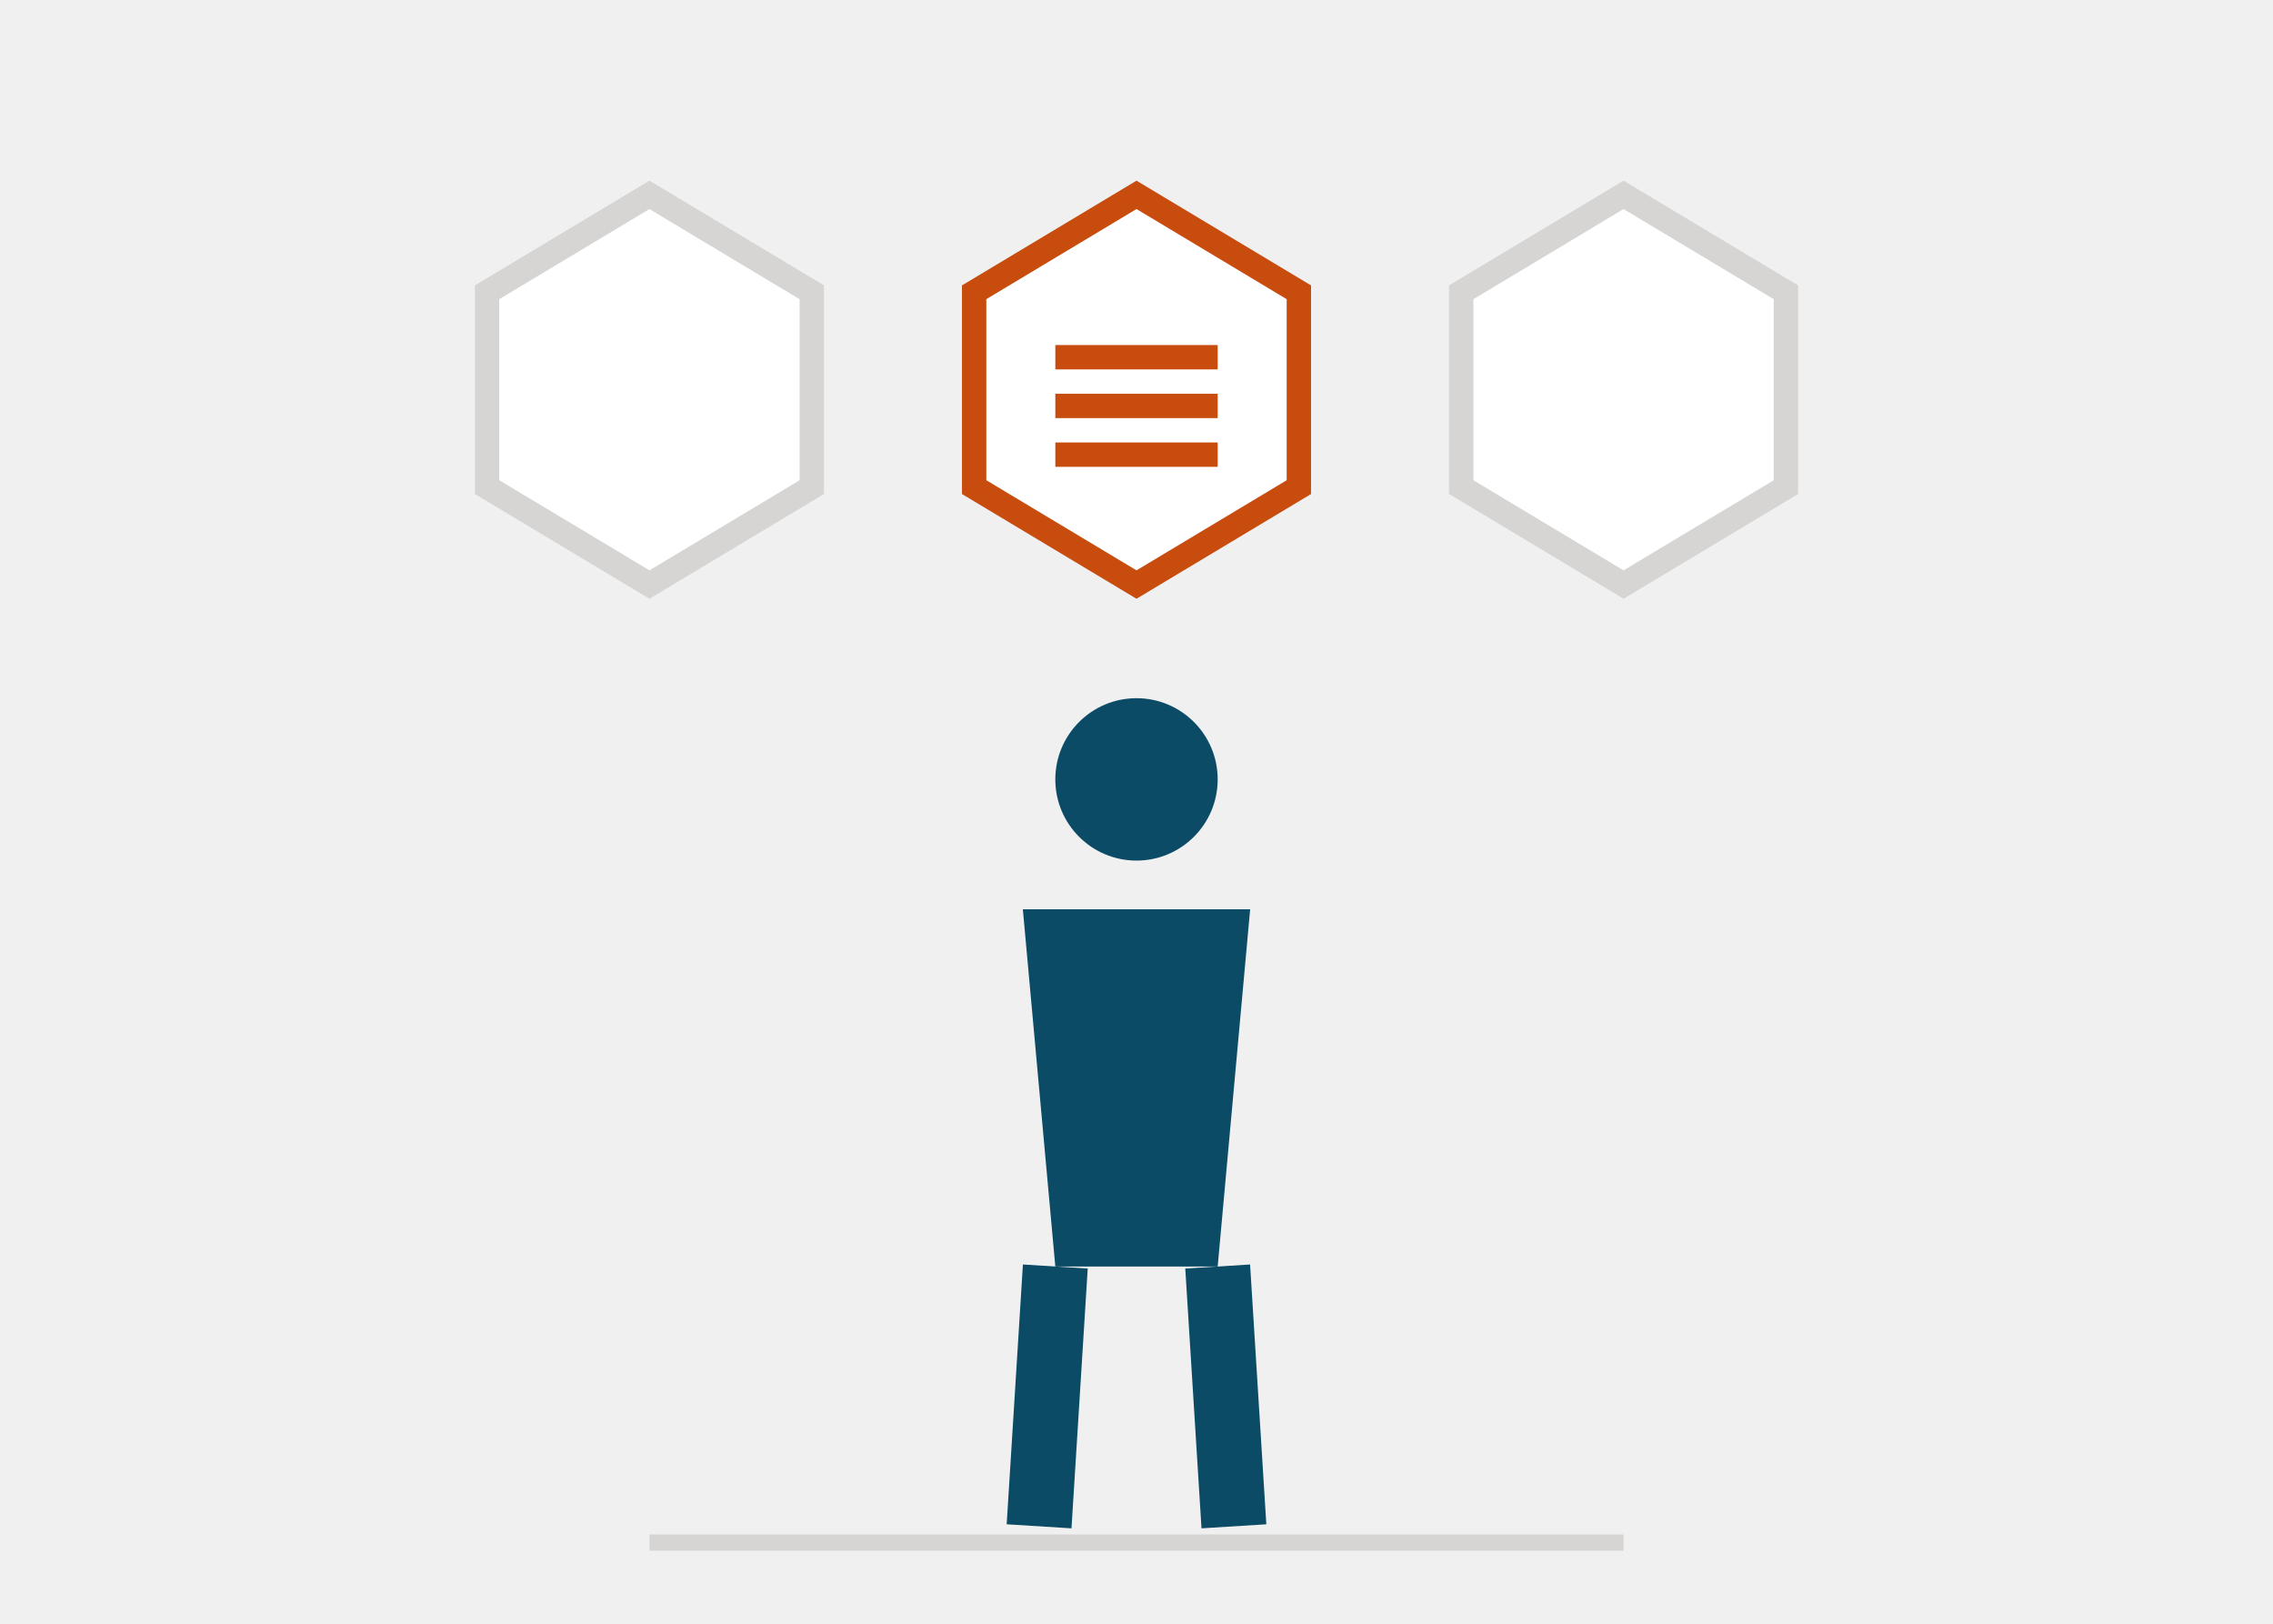
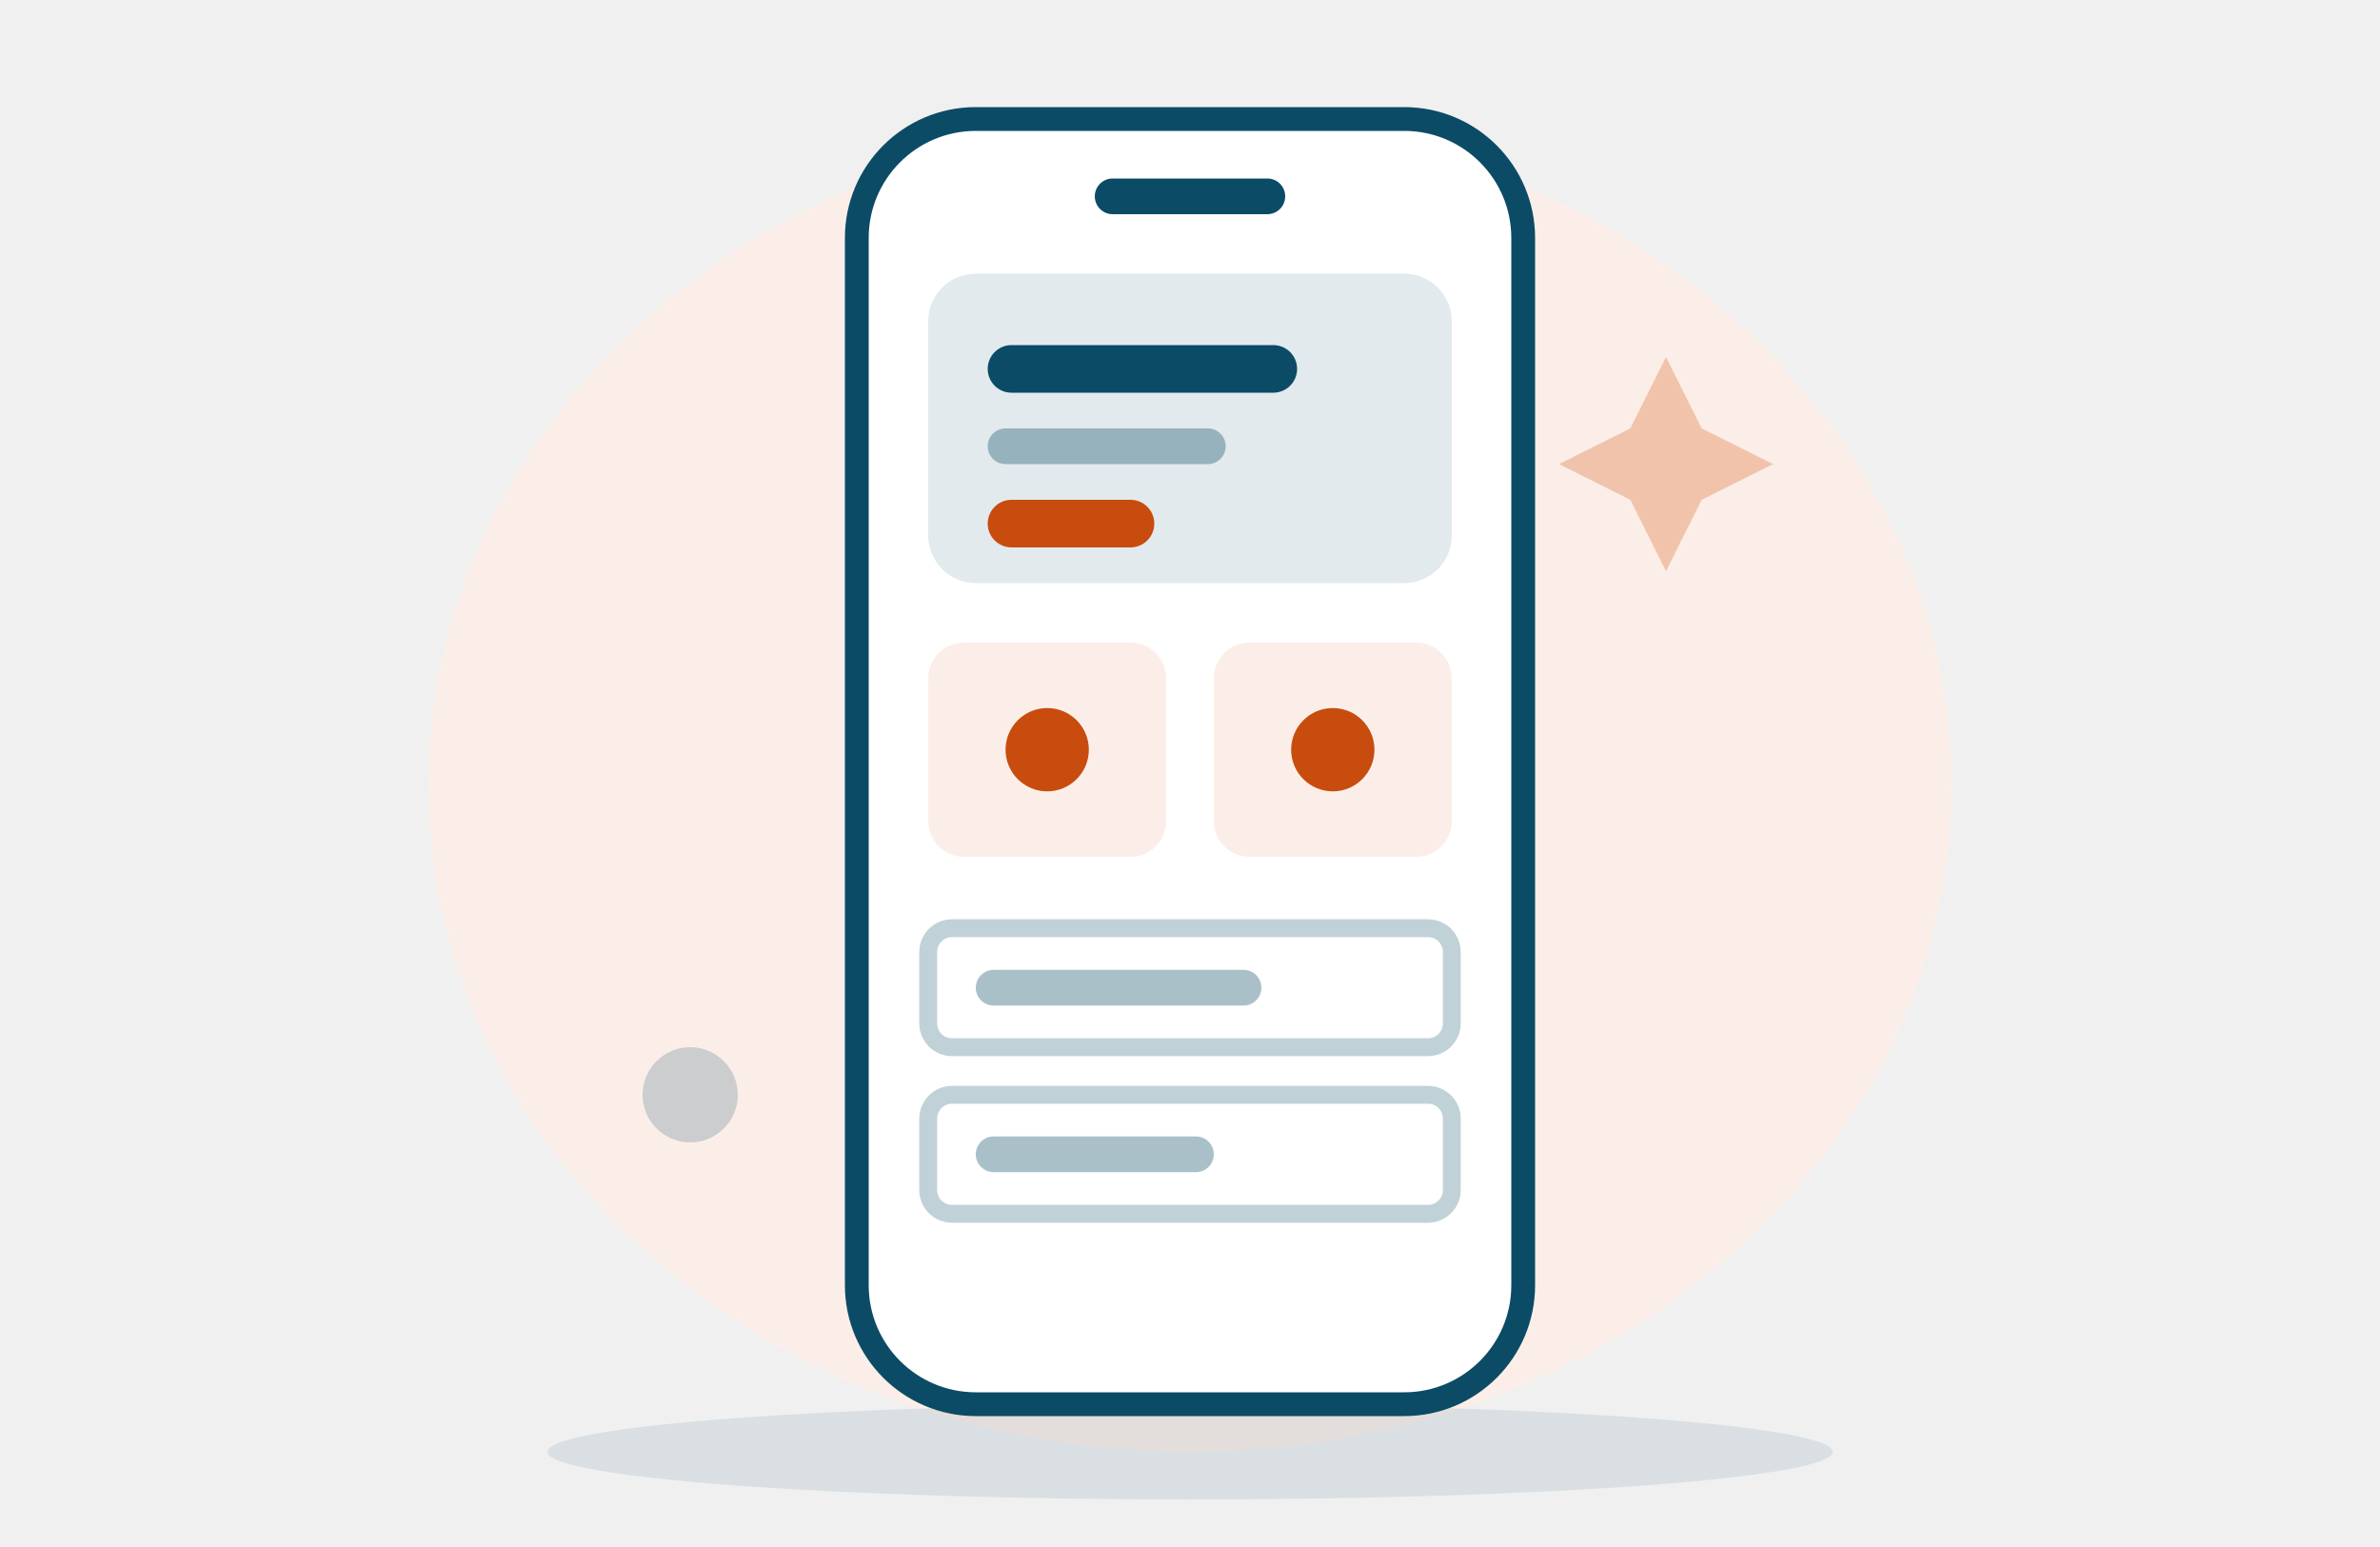
- <svg xmlns="http://www.w3.org/2000/svg" width="140" height="100" viewBox="0 0 140 100" fill="none">
-   <g stroke="#D6D5D4" stroke-width="1.5" fill="#fff">
-     <path d="M30 18l10-6 10 6v12l-10 6-10-6z" />
-     <path d="M60 18l10-6 10 6v12l-10 6-10-6z" stroke="#C84C0E" />
-     <path d="M90 18l10-6 10 6v12l-10 6-10-6z" />
-   </g>
-   <path d="M65 22h10M65 25h10M65 28h10" stroke="#C84C0E" stroke-width="1.5" />
-   <circle cx="70" cy="48" r="5" fill="#0B4B66" />
-   <path d="M63 56h14l-2 22h-10z" fill="#0B4B66" />
-   <path d="M65 78l-1 16M75 78l1 16" stroke="#0B4B66" stroke-width="4" />
-   <path d="M40 95h60" stroke="#D6D5D4" />
+ <svg xmlns="http://www.w3.org/2000/svg" width="200" height="130" viewBox="0 0 200 130" fill="none">
+   <ellipse cx="100" cy="66" rx="64" ry="56" fill="#FBEEE8" />
+   <ellipse cx="100" cy="122" rx="54" ry="4" fill="rgba(11, 75, 102, 0.1)" />
+   <rect x="72" y="10" width="56" height="108" rx="10" fill="#fff" stroke="#0B4B66" stroke-width="2" stroke-linecap="round" stroke-linejoin="round" />
+   <rect x="92" y="15" width="16" height="3" rx="1.5" fill="#0B4B66" />
+   <rect x="78" y="23" width="44" height="26" rx="4" fill="rgba(11, 75, 102, 0.12)" />
+   <rect x="83" y="29" width="26" height="4" rx="2" fill="#0B4B66" />
+   <rect x="83" y="36" width="20" height="3" rx="1.5" fill="rgba(11, 75, 102, 0.35)" />
+   <rect x="83" y="42" width="14" height="4" rx="2" fill="#C84C0E" />
+   <rect x="78" y="54" width="20" height="18" rx="3" fill="#FBEEE8" />
+   <rect x="102" y="54" width="20" height="18" rx="3" fill="#FBEEE8" />
+   <circle cx="88" cy="63" r="3.5" fill="#C84C0E" />
+   <circle cx="112" cy="63" r="3.5" fill="#C84C0E" />
+   <rect x="78" y="78" width="44" height="10" rx="2" fill="#fff" stroke="rgba(11, 75, 102, 0.25)" stroke-width="1.5" />
+   <rect x="78" y="92" width="44" height="10" rx="2" fill="#fff" stroke="rgba(11, 75, 102, 0.25)" stroke-width="1.5" />
+   <rect x="82" y="81.5" width="24" height="3" rx="1.5" fill="rgba(11, 75, 102, 0.35)" />
+   <rect x="82" y="95.5" width="20" height="3" rx="1.5" fill="rgba(11, 75, 102, 0.35)" />
+   <path d="M140 30l3 6 6 3-6 3-3 6-3-6-6-3 6-3z" fill="#F2C3AB" />
+   <circle cx="58" cy="92" r="4" fill="rgba(11, 75, 102, 0.2)" />
</svg>
